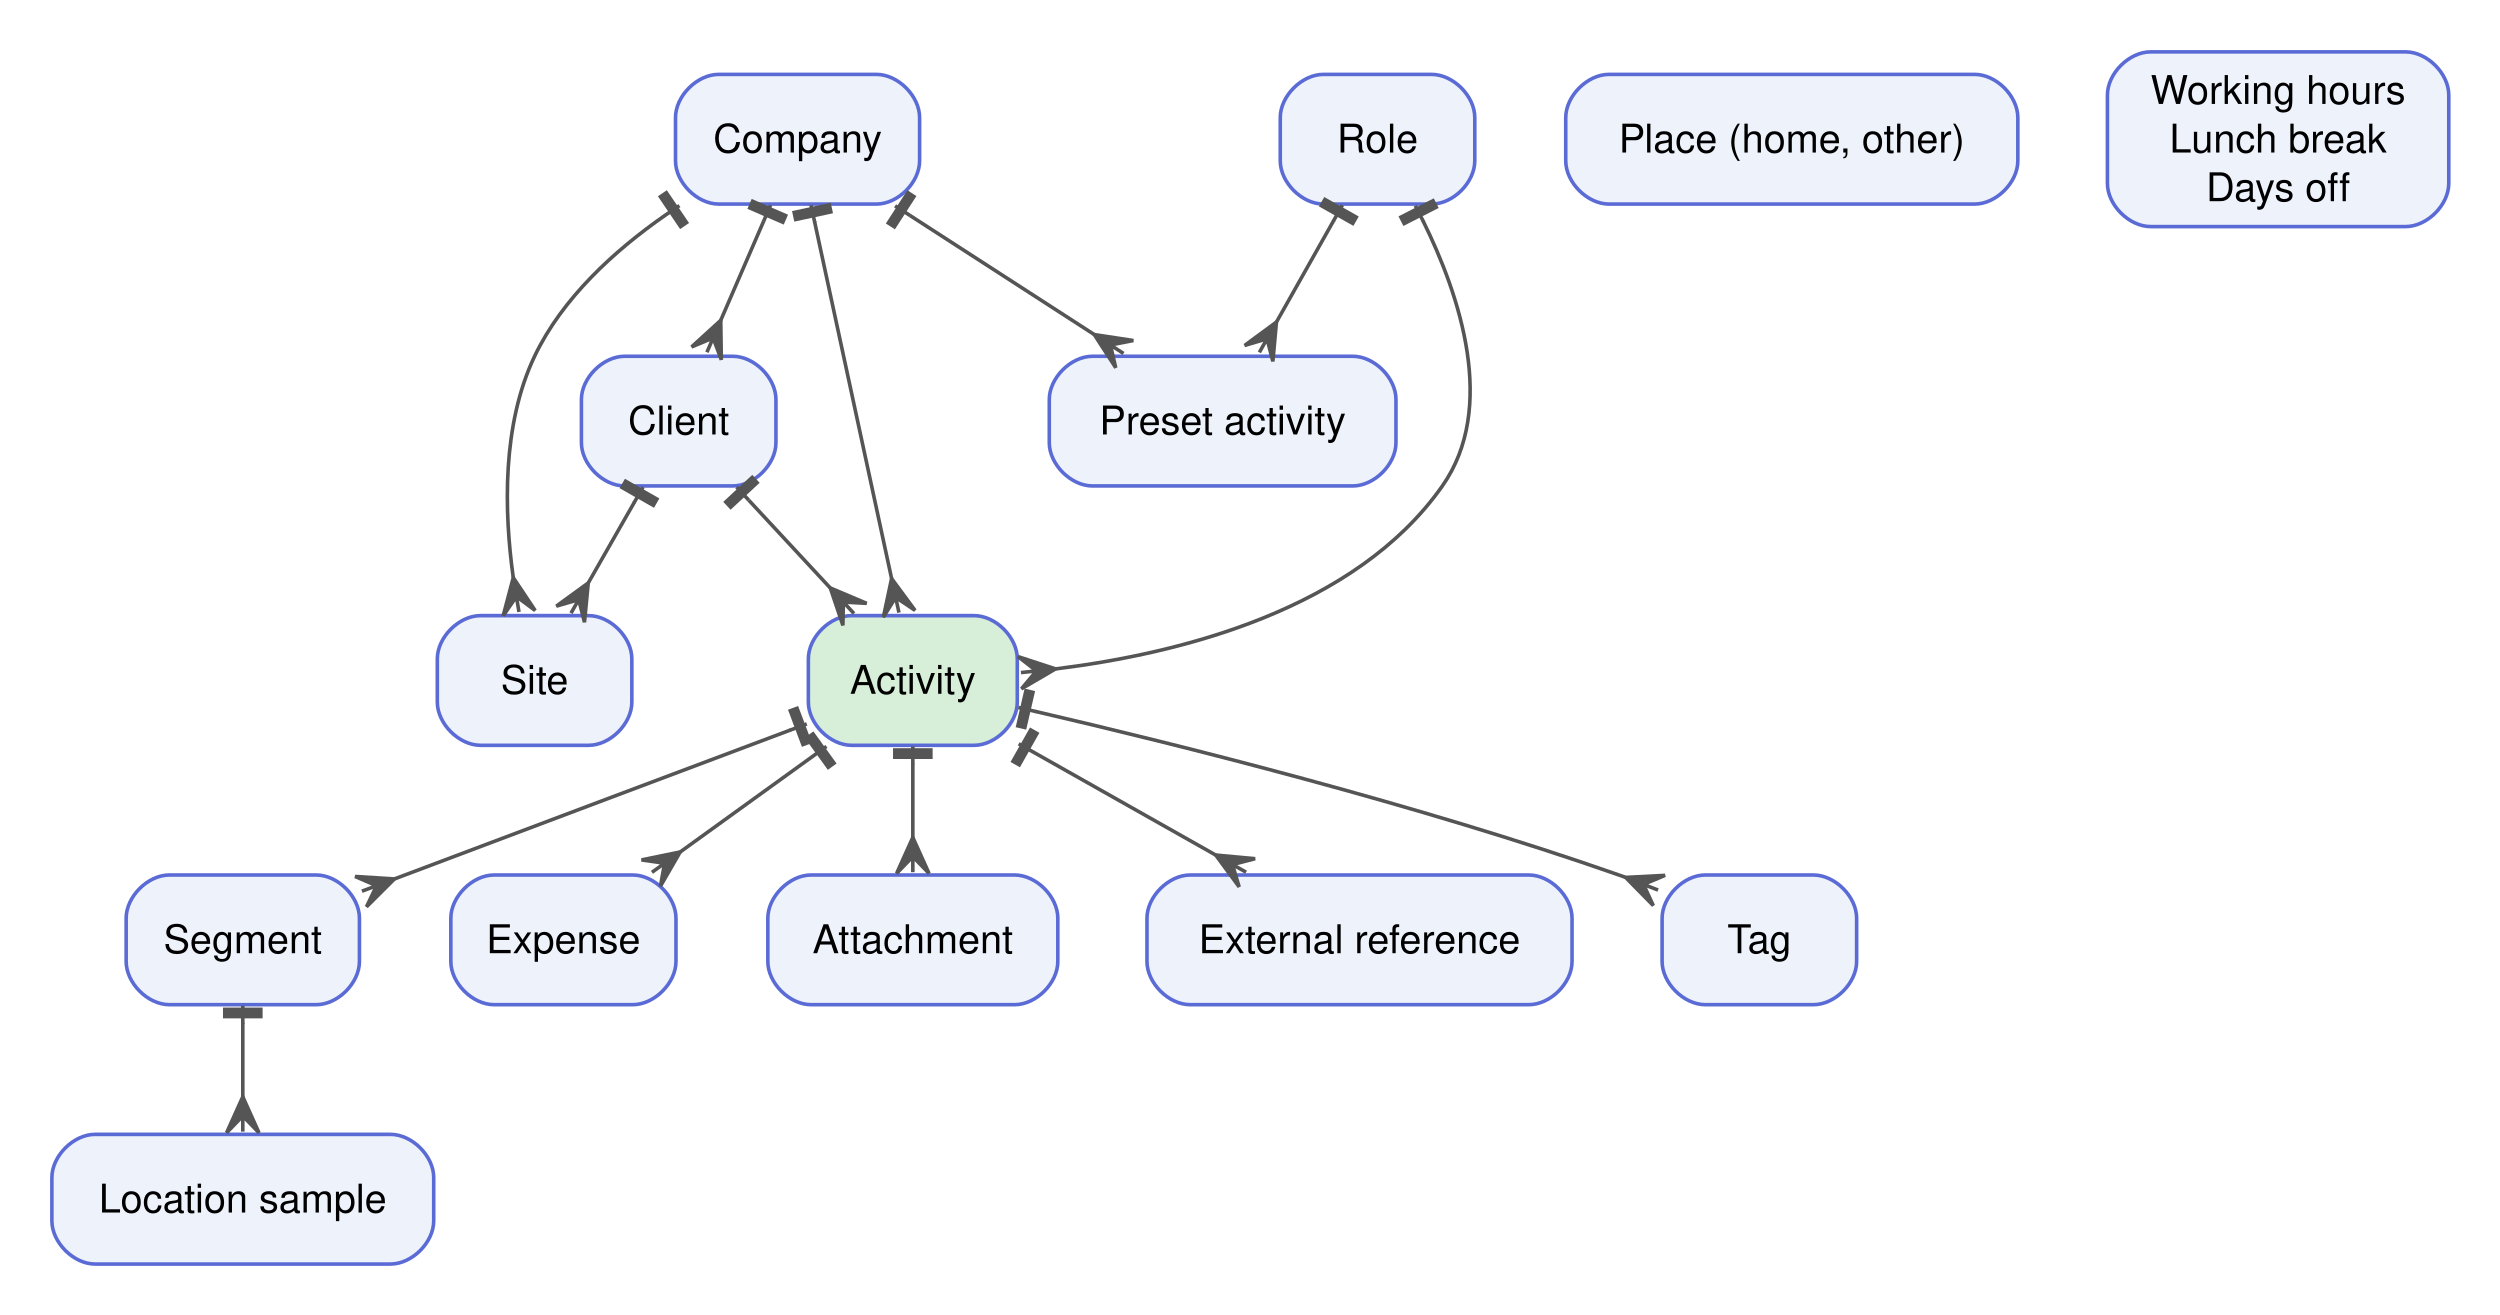
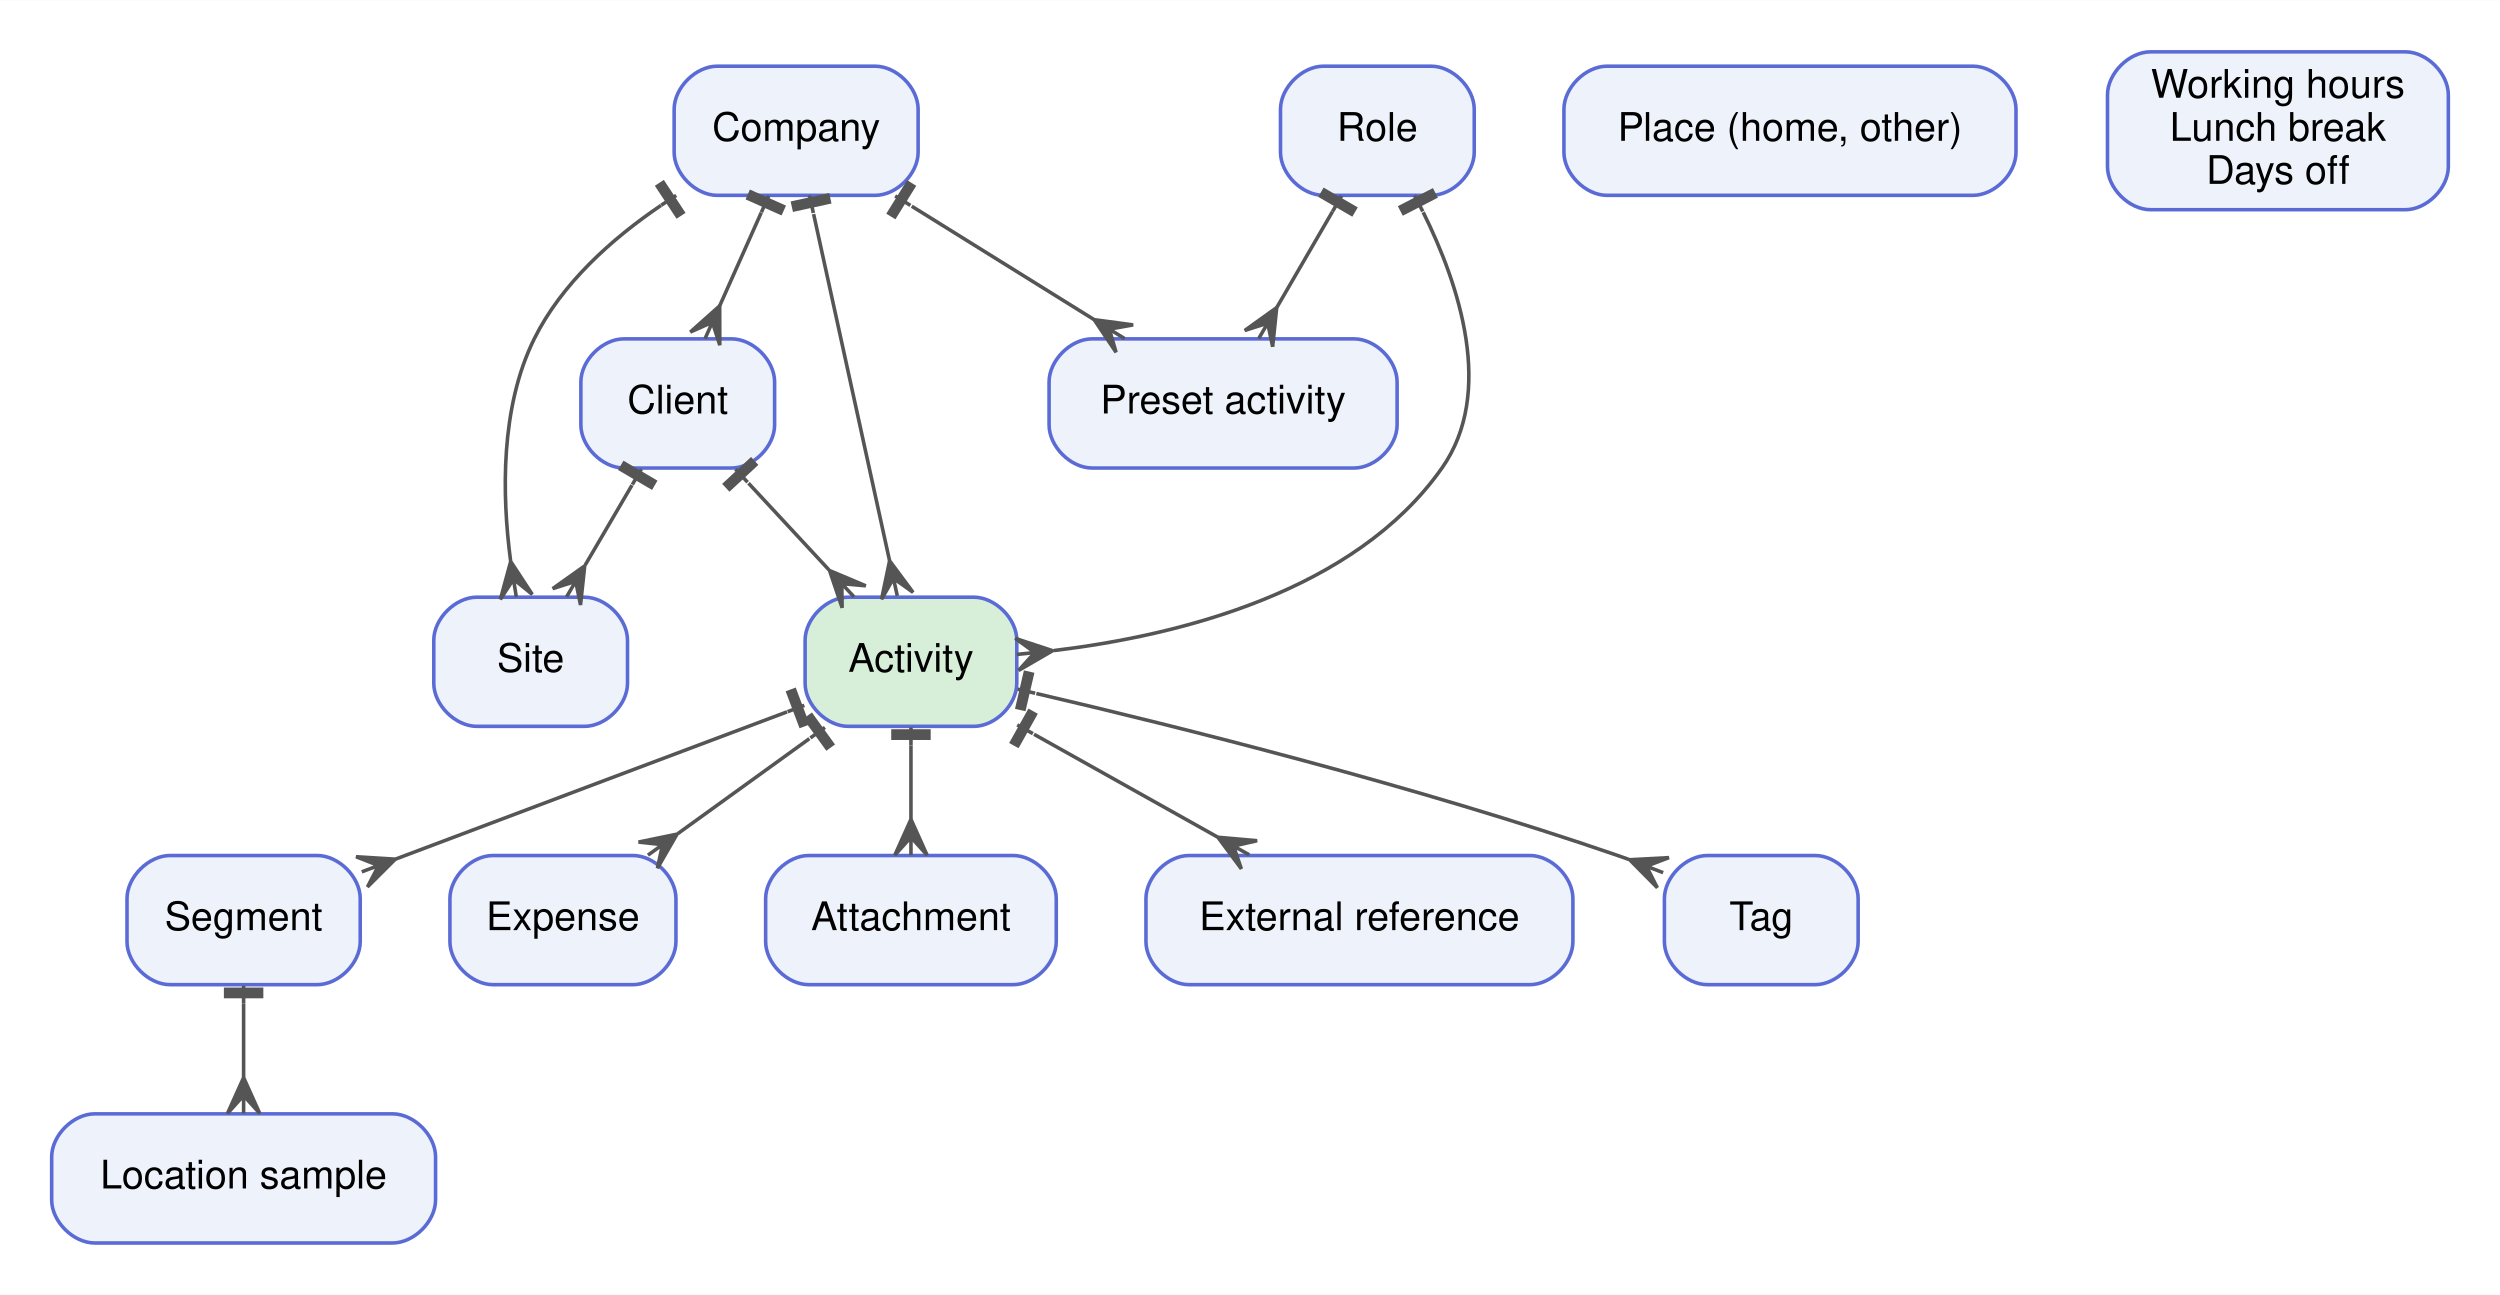
- <svg xmlns="http://www.w3.org/2000/svg" width="694pt" height="365pt" viewBox="0.00 0.00 694.00 365.00">
-   <g id="graph0" class="graph" transform="scale(1 1) rotate(0) translate(14.4 350.9)">
-     <polygon fill="white" stroke="none" points="-14.4,14.4 -14.4,-350.9 679.77,-350.9 679.77,14.4 -14.4,14.4" />
+ <svg xmlns="http://www.w3.org/2000/svg" width="697pt" height="361pt" viewBox="0.00 0.00 696.80 360.80">
+   <g id="graph0" class="graph" transform="scale(1 1) rotate(0) translate(14.4 346.4)">
+     <polygon fill="white" stroke="transparent" points="-14.4,14.4 -14.4,-346.4 682.4,-346.4 682.4,14.4 -14.4,14.4" />
    <g id="node1" class="node">
-       <path fill="#eef2fb" stroke="#5b6bd6" d="M228.88,-330.25C228.88,-330.25 185.12,-330.25 185.12,-330.25 179.12,-330.25 173.12,-324.25 173.12,-318.25 173.12,-318.25 173.12,-306.25 173.12,-306.25 173.12,-300.25 179.12,-294.25 185.12,-294.25 185.12,-294.25 228.88,-294.25 228.88,-294.25 234.88,-294.25 240.88,-300.25 240.88,-306.25 240.88,-306.25 240.88,-318.25 240.88,-318.25 240.88,-324.25 234.88,-330.25 228.88,-330.25" />
-       <text xml:space="preserve" text-anchor="middle" x="207" y="-308.55" font-family="Helvetica,sans-Serif" font-size="11.00">Company</text>
+       <path fill="#eef2fb" stroke="#5b6bd6" d="M229.5,-328C229.5,-328 185.5,-328 185.5,-328 179.5,-328 173.5,-322 173.5,-316 173.5,-316 173.5,-304 173.5,-304 173.5,-298 179.5,-292 185.5,-292 185.5,-292 229.5,-292 229.5,-292 235.5,-292 241.5,-298 241.5,-304 241.5,-304 241.5,-316 241.5,-316 241.5,-322 235.5,-328 229.5,-328" />
+       <text text-anchor="middle" x="207.5" y="-307.2" font-family="Helvetica,sans-Serif" font-size="11.00">Company</text>
    </g>
    <g id="node2" class="node">
-       <path fill="#eef2fb" stroke="#5b6bd6" d="M189,-252C189,-252 159,-252 159,-252 153,-252 147,-246 147,-240 147,-240 147,-228 147,-228 147,-222 153,-216 159,-216 159,-216 189,-216 189,-216 195,-216 201,-222 201,-228 201,-228 201,-240 201,-240 201,-246 195,-252 189,-252" />
-       <text xml:space="preserve" text-anchor="middle" x="174" y="-230.3" font-family="Helvetica,sans-Serif" font-size="11.00">Client</text>
+       <path fill="#eef2fb" stroke="#5b6bd6" d="M189.5,-252C189.5,-252 159.5,-252 159.5,-252 153.5,-252 147.5,-246 147.5,-240 147.5,-240 147.5,-228 147.5,-228 147.5,-222 153.5,-216 159.5,-216 159.5,-216 189.5,-216 189.5,-216 195.5,-216 201.5,-222 201.5,-228 201.5,-228 201.5,-240 201.5,-240 201.5,-246 195.5,-252 189.5,-252" />
+       <text text-anchor="middle" x="174.5" y="-231.2" font-family="Helvetica,sans-Serif" font-size="11.00">Client</text>
    </g>
    <g id="edge1" class="edge">
-       <path fill="none" stroke="#555555" d="M197.56,-289.43C193.83,-280.83 189.52,-270.86 185.61,-261.83" />
-       <polygon fill="#555555" stroke="#555555" points="203.7,-291.04 194.53,-295.02 193.73,-293.18 202.91,-289.21 203.7,-291.04" />
-       <polyline fill="none" stroke="#555555" points="199.51,-293.95 197.53,-289.36" />
-       <polygon fill="#555555" stroke="#555555" points="185.68,-261.98 185.84,-251.02 183.56,-257.09 181.84,-253.11 181.84,-253.11 181.84,-253.11 183.56,-257.09 177.58,-254.59 185.68,-261.98" />
+       <path fill="none" stroke="#555555" d="M197.77,-287.19C194.14,-279.04 189.98,-269.71 186.19,-261.21" />
+       <polygon fill="#555555" stroke="#555555" points="204.01,-288.89 194.87,-292.96 194.06,-291.13 203.19,-287.06 204.01,-288.89" />
+       <polyline fill="none" stroke="#555555" points="199.85,-291.84 197.81,-287.27 " />
+       <polygon fill="#555555" stroke="#555555" points="186.19,-261.2 186.22,-250.24 184.15,-256.64 182.11,-252.07 182.11,-252.07 182.11,-252.07 184.15,-256.64 178,-253.9 186.19,-261.2 186.19,-261.2" />
    </g>
    <g id="node3" class="node">
-       <path fill="#eef2fb" stroke="#5b6bd6" d="M149,-180C149,-180 119,-180 119,-180 113,-180 107,-174 107,-168 107,-168 107,-156 107,-156 107,-150 113,-144 119,-144 119,-144 149,-144 149,-144 155,-144 161,-150 161,-156 161,-156 161,-168 161,-168 161,-174 155,-180 149,-180" />
-       <text xml:space="preserve" text-anchor="middle" x="134" y="-158.3" font-family="Helvetica,sans-Serif" font-size="11.00">Site</text>
+       <path fill="#eef2fb" stroke="#5b6bd6" d="M148.5,-180C148.5,-180 118.5,-180 118.5,-180 112.5,-180 106.5,-174 106.5,-168 106.5,-168 106.5,-156 106.5,-156 106.5,-150 112.5,-144 118.5,-144 118.5,-144 148.5,-144 148.5,-144 154.5,-144 160.5,-150 160.5,-156 160.5,-156 160.5,-168 160.5,-168 160.5,-174 154.5,-180 148.5,-180" />
+       <text text-anchor="middle" x="133.5" y="-159.2" font-family="Helvetica,sans-Serif" font-size="11.00">Site</text>
    </g>
    <g id="edge2" class="edge">
-       <path fill="none" stroke="#555555" d="M170.27,-291.15C156.2,-281.35 141.7,-268.16 134,-252 124.93,-232.96 125.53,-208.94 128.07,-190.65" />
-       <polygon fill="#555555" stroke="#555555" points="176.19,-289.12 170.58,-297.4 168.93,-296.28 174.53,-288 176.19,-289.12" />
-       <polyline fill="none" stroke="#555555" points="174.21,-293.82 170.07,-291.02" />
-       <polygon fill="#555555" stroke="#555555" points="128.08,-190.55 134.16,-181.43 128.96,-185.29 129.67,-181.02 129.67,-181.02 129.67,-181.02 128.96,-185.29 125.28,-179.95 128.08,-190.55" />
+       <path fill="none" stroke="#555555" d="M169.83,-289.2C156.12,-279.89 142.13,-267.41 134.5,-252 125.05,-232.9 125.49,-208.54 127.91,-190.14" />
+       <polygon fill="#555555" stroke="#555555" points="175.98,-287.26 170.48,-295.62 168.81,-294.52 174.31,-286.17 175.98,-287.26" />
+       <polyline fill="none" stroke="#555555" points="174.07,-291.99 169.89,-289.24 " />
+       <polygon fill="#555555" stroke="#555555" points="127.94,-189.96 133.95,-180.78 128.72,-185.02 129.5,-180.08 129.5,-180.08 129.5,-180.08 128.72,-185.02 125.06,-179.38 127.94,-189.96 127.94,-189.96" />
    </g>
    <g id="node4" class="node">
-       <path fill="#d7efd9" stroke="#5b6bd6" d="M256,-180C256,-180 222,-180 222,-180 216,-180 210,-174 210,-168 210,-168 210,-156 210,-156 210,-150 216,-144 222,-144 222,-144 256,-144 256,-144 262,-144 268,-150 268,-156 268,-156 268,-168 268,-168 268,-174 262,-180 256,-180" />
-       <text xml:space="preserve" text-anchor="middle" x="239" y="-158.3" font-family="Helvetica,sans-Serif" font-size="11.00">Activity</text>
+       <path fill="#d7efd9" stroke="#5b6bd6" d="M257,-180C257,-180 222,-180 222,-180 216,-180 210,-174 210,-168 210,-168 210,-156 210,-156 210,-150 216,-144 222,-144 222,-144 257,-144 257,-144 263,-144 269,-150 269,-156 269,-156 269,-168 269,-168 269,-174 263,-180 257,-180" />
+       <text text-anchor="middle" x="239.5" y="-159.2" font-family="Helvetica,sans-Serif" font-size="11.00">Activity</text>
    </g>
    <g id="edge4" class="edge">
-       <path fill="none" stroke="#555555" d="M211.72,-289.39C217.4,-263.06 226.95,-218.83 233.11,-190.29" />
-       <polygon fill="#555555" stroke="#555555" points="215.83,-294.03 206.06,-291.92 206.48,-289.97 216.25,-292.08 215.83,-294.03" />
-       <polyline fill="none" stroke="#555555" points="210.73,-293.95 211.79,-289.07" />
-       <polygon fill="#555555" stroke="#555555" points="233.11,-190.29 239.62,-181.46 234.24,-185.07 235.15,-180.84 235.15,-180.84 235.15,-180.84 234.24,-185.07 230.82,-179.56 233.11,-190.29" />
+       <path fill="none" stroke="#555555" d="M212.37,-286.78C218.04,-260.89 227.42,-218.13 233.52,-190.26" />
+       <polygon fill="#555555" stroke="#555555" points="216.33,-292.06 206.56,-289.92 206.99,-287.97 216.76,-290.11 216.33,-292.06" />
+       <polyline fill="none" stroke="#555555" points="211.23,-291.97 212.3,-287.08 " />
+       <polygon fill="#555555" stroke="#555555" points="233.55,-190.15 240.09,-181.34 234.62,-185.26 235.69,-180.38 235.69,-180.38 235.69,-180.38 234.62,-185.26 231.3,-179.41 233.55,-190.15 233.55,-190.15" />
    </g>
    <g id="node11" class="node">
-       <path fill="#eef2fb" stroke="#5b6bd6" d="M361.12,-252C361.12,-252 288.88,-252 288.88,-252 282.88,-252 276.88,-246 276.88,-240 276.88,-240 276.88,-228 276.88,-228 276.88,-222 282.88,-216 288.88,-216 288.88,-216 361.12,-216 361.12,-216 367.12,-216 373.12,-222 373.12,-228 373.12,-228 373.12,-240 373.12,-240 373.12,-246 367.12,-252 361.12,-252" />
-       <text xml:space="preserve" text-anchor="middle" x="325" y="-230.3" font-family="Helvetica,sans-Serif" font-size="11.00">Preset activity</text>
+       <path fill="#eef2fb" stroke="#5b6bd6" d="M363,-252C363,-252 290,-252 290,-252 284,-252 278,-246 278,-240 278,-240 278,-228 278,-228 278,-222 284,-216 290,-216 290,-216 363,-216 363,-216 369,-216 375,-222 375,-228 375,-228 375,-240 375,-240 375,-246 369,-252 363,-252" />
+       <text text-anchor="middle" x="326.5" y="-231.2" font-family="Helvetica,sans-Serif" font-size="11.00">Preset activity</text>
    </g>
    <g id="edge14" class="edge">
-       <path fill="none" stroke="#555555" d="M238.21,-291.08C253.92,-280.93 273.04,-268.57 289.33,-258.05" />
-       <polygon fill="#555555" stroke="#555555" points="237.63,-297.41 232.2,-289.01 233.88,-287.93 239.31,-296.33 237.63,-297.41" />
-       <polyline fill="none" stroke="#555555" points="234.07,-293.76 238.27,-291.04" />
-       <polygon fill="#555555" stroke="#555555" points="289.37,-258.02 300.22,-256.37 293.85,-255.13 297.49,-252.77 297.49,-252.77 297.49,-252.77 293.85,-255.13 295.33,-248.81 289.37,-258.02" />
+       <path fill="none" stroke="#555555" d="M239.72,-288.97C255.38,-279.23 274.25,-267.49 290.4,-257.45" />
+       <polygon fill="#555555" stroke="#555555" points="238.59,-295.55 233.31,-287.06 235.01,-286.01 240.29,-294.5 238.59,-295.55" />
+       <polyline fill="none" stroke="#555555" points="235.1,-291.84 239.35,-289.2 " />
+       <polygon fill="#555555" stroke="#555555" points="290.56,-257.35 301.43,-255.89 294.8,-254.71 299.05,-252.07 299.05,-252.07 299.05,-252.07 294.8,-254.71 296.67,-248.25 290.56,-257.35 290.56,-257.35" />
    </g>
    <g id="edge3" class="edge">
-       <path fill="none" stroke="#555555" d="M161.71,-211.5C157.66,-204.41 153.11,-196.44 148.89,-189.05" />
-       <polygon fill="#555555" stroke="#555555" points="167.96,-212.35 159.27,-217.31 158.28,-215.57 166.97,-210.61 167.96,-212.35" />
-       <polyline fill="none" stroke="#555555" points="164.11,-215.7 161.63,-211.36" />
-       <polygon fill="#555555" stroke="#555555" points="148.9,-189.08 147.85,-178.16 146.25,-184.45 144.11,-180.69 144.11,-180.69 144.11,-180.69 146.25,-184.45 140.03,-182.63 148.9,-189.08" />
+       <path fill="none" stroke="#555555" d="M161.75,-211.23C157.62,-204.18 153,-196.29 148.71,-188.97" />
+       <polygon fill="#555555" stroke="#555555" points="168.17,-212.31 159.55,-217.36 158.53,-215.64 167.16,-210.58 168.17,-212.31" />
+       <polyline fill="none" stroke="#555555" points="164.37,-215.7 161.84,-211.38 " />
+       <polygon fill="#555555" stroke="#555555" points="148.57,-188.73 147.4,-177.83 146.05,-184.42 143.52,-180.1 143.52,-180.1 143.52,-180.1 146.05,-184.42 139.64,-182.38 148.57,-188.73 148.57,-188.73" />
    </g>
    <g id="edge5" class="edge">
-       <path fill="none" stroke="#555555" d="M193.47,-212.03C200.57,-204.39 208.67,-195.67 216.04,-187.72" />
-       <polygon fill="#555555" stroke="#555555" points="194.41,-218.37 187.08,-211.56 188.44,-210.1 195.77,-216.9 194.41,-218.37" />
-       <polyline fill="none" stroke="#555555" points="190.07,-215.7 193.47,-212.03" />
-       <polygon fill="#555555" stroke="#555555" points="216.09,-187.68 226.19,-183.41 219.72,-183.77 222.66,-180.59 222.66,-180.59 222.66,-180.59 219.72,-183.77 219.59,-177.29 216.09,-187.68" />
+       <path fill="none" stroke="#555555" d="M194.22,-211.77C201.28,-204.16 209.3,-195.52 216.61,-187.65" />
+       <polygon fill="#555555" stroke="#555555" points="194.91,-218.37 187.58,-211.56 188.94,-210.1 196.27,-216.9 194.91,-218.37" />
+       <polyline fill="none" stroke="#555555" points="190.57,-215.7 193.97,-212.03 " />
+       <polygon fill="#555555" stroke="#555555" points="216.81,-187.43 226.91,-183.17 220.22,-183.77 223.62,-180.1 223.62,-180.1 223.62,-180.1 220.22,-183.77 220.32,-177.04 216.81,-187.43 216.81,-187.43" />
    </g>
    <g id="node5" class="node">
-       <path fill="#eef2fb" stroke="#5b6bd6" d="M73.38,-108C73.38,-108 32.62,-108 32.62,-108 26.62,-108 20.62,-102 20.62,-96 20.62,-96 20.62,-84 20.62,-84 20.62,-78 26.62,-72 32.62,-72 32.62,-72 73.38,-72 73.38,-72 79.38,-72 85.38,-78 85.38,-84 85.38,-84 85.38,-96 85.38,-96 85.38,-102 79.38,-108 73.38,-108" />
-       <text xml:space="preserve" text-anchor="middle" x="53" y="-86.3" font-family="Helvetica,sans-Serif" font-size="11.00">Segment</text>
+       <path fill="#eef2fb" stroke="#5b6bd6" d="M74,-108C74,-108 33,-108 33,-108 27,-108 21,-102 21,-96 21,-96 21,-84 21,-84 21,-78 27,-72 33,-72 33,-72 74,-72 74,-72 80,-72 86,-78 86,-84 86,-84 86,-96 86,-96 86,-102 80,-108 74,-108" />
+       <text text-anchor="middle" x="53.5" y="-87.2" font-family="Helvetica,sans-Serif" font-size="11.00">Segment</text>
    </g>
    <g id="edge6" class="edge">
-       <path fill="none" stroke="#555555" d="M205.09,-148.27C176.53,-137.55 134.59,-121.79 98,-108 96.98,-107.62 95.96,-107.23 94.92,-106.84" />
-       <polygon fill="#555555" stroke="#555555" points="210.38,-144.92 206.86,-154.28 204.99,-153.58 208.51,-144.21 210.38,-144.92" />
-       <polyline fill="none" stroke="#555555" points="209.56,-149.95 204.88,-148.19" />
-       <polygon fill="#555555" stroke="#555555" points="95.11,-106.91 87.34,-99.17 90.12,-105.03 86.07,-103.5 86.07,-103.5 86.07,-103.5 90.12,-105.03 84.17,-107.59 95.11,-106.91" />
+       <path fill="none" stroke="#555555" d="M204.97,-148.04C176.42,-137.32 134.82,-121.69 98.5,-108 97.65,-107.68 96.78,-107.35 95.91,-107.02" />
+       <polygon fill="#555555" stroke="#555555" points="210.61,-144.81 207.09,-154.18 205.22,-153.47 208.74,-144.11 210.61,-144.81" />
+       <polyline fill="none" stroke="#555555" points="209.79,-149.85 205.11,-148.09 " />
+       <polygon fill="#555555" stroke="#555555" points="95.79,-106.98 88.02,-99.24 91.11,-105.21 86.43,-103.45 86.43,-103.45 86.43,-103.45 91.11,-105.21 84.84,-107.66 95.79,-106.98 95.79,-106.98" />
    </g>
    <g id="node6" class="node">
-       <path fill="#eef2fb" stroke="#5b6bd6" d="M161.25,-108C161.25,-108 122.75,-108 122.75,-108 116.75,-108 110.75,-102 110.75,-96 110.75,-96 110.75,-84 110.75,-84 110.75,-78 116.75,-72 122.75,-72 122.75,-72 161.25,-72 161.25,-72 167.25,-72 173.25,-78 173.25,-84 173.25,-84 173.25,-96 173.25,-96 173.25,-102 167.25,-108 161.25,-108" />
-       <text xml:space="preserve" text-anchor="middle" x="142" y="-86.3" font-family="Helvetica,sans-Serif" font-size="11.00">Expense</text>
+       <path fill="#eef2fb" stroke="#5b6bd6" d="M162,-108C162,-108 123,-108 123,-108 117,-108 111,-102 111,-96 111,-96 111,-84 111,-84 111,-78 117,-72 123,-72 123,-72 162,-72 162,-72 168,-72 174,-78 174,-84 174,-84 174,-96 174,-96 174,-102 168,-108 162,-108" />
+       <text text-anchor="middle" x="142.5" y="-87.2" font-family="Helvetica,sans-Serif" font-size="11.00">Expense</text>
    </g>
    <g id="edge8" class="edge">
-       <path fill="none" stroke="#555555" d="M211.09,-140.86C199.62,-132.58 186.28,-122.95 174.39,-114.37" />
-       <polygon fill="#555555" stroke="#555555" points="217.14,-139.06 211.29,-147.17 209.66,-146 215.52,-137.89 217.14,-139.06" />
-       <polyline fill="none" stroke="#555555" points="215.02,-143.7 210.97,-140.77" />
-       <polygon fill="#555555" stroke="#555555" points="174.42,-114.39 168.94,-104.89 170.09,-111.27 166.58,-108.74 166.58,-108.74 166.58,-108.74 170.09,-111.27 163.68,-112.19 174.42,-114.39" />
+       <path fill="none" stroke="#555555" d="M211.19,-140.57C199.7,-132.27 186.36,-122.65 174.52,-114.1" />
+       <polygon fill="#555555" stroke="#555555" points="217.64,-139.06 211.79,-147.17 210.16,-146 216.02,-137.89 217.64,-139.06" />
+       <polyline fill="none" stroke="#555555" points="215.52,-143.7 211.47,-140.77 " />
+       <polygon fill="#555555" stroke="#555555" points="174.31,-113.96 168.84,-104.46 170.26,-111.03 166.2,-108.1 166.2,-108.1 166.2,-108.1 170.26,-111.03 163.57,-111.75 174.31,-113.96 174.31,-113.96" />
    </g>
    <g id="node7" class="node">
-       <path fill="#eef2fb" stroke="#5b6bd6" d="M267.25,-108C267.25,-108 210.75,-108 210.75,-108 204.75,-108 198.75,-102 198.75,-96 198.75,-96 198.75,-84 198.75,-84 198.75,-78 204.75,-72 210.75,-72 210.75,-72 267.25,-72 267.25,-72 273.25,-72 279.25,-78 279.25,-84 279.25,-84 279.25,-96 279.25,-96 279.25,-102 273.25,-108 267.25,-108" />
-       <text xml:space="preserve" text-anchor="middle" x="239" y="-86.3" font-family="Helvetica,sans-Serif" font-size="11.00">Attachment</text>
+       <path fill="#eef2fb" stroke="#5b6bd6" d="M268,-108C268,-108 211,-108 211,-108 205,-108 199,-102 199,-96 199,-96 199,-84 199,-84 199,-78 205,-72 211,-72 211,-72 268,-72 268,-72 274,-72 280,-78 280,-84 280,-84 280,-96 280,-96 280,-102 274,-108 268,-108" />
+       <text text-anchor="middle" x="239.5" y="-87.2" font-family="Helvetica,sans-Serif" font-size="11.00">Attachment</text>
    </g>
    <g id="edge9" class="edge">
-       <path fill="none" stroke="#555555" d="M239,-138.95C239,-132.42 239,-125.17 239,-118.34" />
-       <polygon fill="#555555" stroke="#555555" points="244,-142.7 234,-142.7 234,-140.7 244,-140.7 244,-142.7" />
-       <polyline fill="none" stroke="#555555" points="239,-143.7 239,-138.7" />
-       <polygon fill="#555555" stroke="#555555" points="239,-118.44 243.5,-108.44 239,-113.1 239,-108.77 239,-108.77 239,-108.77 239,-113.1 234.5,-108.44 239,-118.44" />
+       <path fill="none" stroke="#555555" d="M239.5,-138.68C239.5,-132.18 239.5,-125.01 239.5,-118.25" />
+       <polygon fill="#555555" stroke="#555555" points="244.5,-142.7 234.5,-142.7 234.5,-140.7 244.5,-140.7 244.5,-142.7" />
+       <polyline fill="none" stroke="#555555" points="239.5,-143.7 239.5,-138.7 " />
+       <polygon fill="#555555" stroke="#555555" points="239.5,-118.1 244,-108.1 239.5,-113.1 239.5,-108.1 239.5,-108.1 239.5,-108.1 239.5,-113.1 235,-108.1 239.5,-118.1 239.5,-118.1" />
    </g>
    <g id="node8" class="node">
-       <path fill="#eef2fb" stroke="#5b6bd6" d="M410,-108C410,-108 316,-108 316,-108 310,-108 304,-102 304,-96 304,-96 304,-84 304,-84 304,-78 310,-72 316,-72 316,-72 410,-72 410,-72 416,-72 422,-78 422,-84 422,-84 422,-96 422,-96 422,-102 416,-108 410,-108" />
-       <text xml:space="preserve" text-anchor="middle" x="363" y="-86.3" font-family="Helvetica,sans-Serif" font-size="11.00">External reference</text>
+       <path fill="#eef2fb" stroke="#5b6bd6" d="M412,-108C412,-108 317,-108 317,-108 311,-108 305,-102 305,-96 305,-96 305,-84 305,-84 305,-78 311,-72 317,-72 317,-72 412,-72 412,-72 418,-72 424,-78 424,-84 424,-84 424,-96 424,-96 424,-102 418,-108 412,-108" />
+       <text text-anchor="middle" x="364.5" y="-87.2" font-family="Helvetica,sans-Serif" font-size="11.00">External reference</text>
    </g>
    <g id="edge10" class="edge">
-       <path fill="none" stroke="#555555" d="M272.52,-142.08C288.17,-133.24 306.92,-122.66 323.28,-113.42" />
-       <polygon fill="#555555" stroke="#555555" points="271.72,-148.27 266.8,-139.57 268.54,-138.58 273.46,-147.29 271.72,-148.27" />
-       <polyline fill="none" stroke="#555555" points="268.39,-144.41 272.74,-141.95" />
-       <polygon fill="#555555" stroke="#555555" points="323.09,-113.53 334.02,-112.53 327.74,-110.9 331.51,-108.78 331.51,-108.78 331.51,-108.78 327.74,-110.9 329.59,-104.69 323.09,-113.53" />
+       <path fill="none" stroke="#555555" d="M273.8,-141.79C289.63,-132.93 308.51,-122.35 324.94,-113.15" />
+       <polygon fill="#555555" stroke="#555555" points="272.44,-148.28 267.55,-139.56 269.3,-138.58 274.18,-147.31 272.44,-148.28" />
+       <polyline fill="none" stroke="#555555" points="269.12,-144.41 273.49,-141.97 " />
+       <polygon fill="#555555" stroke="#555555" points="325.06,-113.09 335.98,-112.13 329.42,-110.64 333.78,-108.2 333.78,-108.2 333.78,-108.2 329.42,-110.64 331.59,-104.27 325.06,-113.09 325.06,-113.09" />
    </g>
    <g id="node9" class="node">
-       <path fill="#eef2fb" stroke="#5b6bd6" d="M489,-108C489,-108 459,-108 459,-108 453,-108 447,-102 447,-96 447,-96 447,-84 447,-84 447,-78 453,-72 459,-72 459,-72 489,-72 489,-72 495,-72 501,-78 501,-84 501,-84 501,-96 501,-96 501,-102 495,-108 489,-108" />
-       <text xml:space="preserve" text-anchor="middle" x="474" y="-86.3" font-family="Helvetica,sans-Serif" font-size="11.00">Tag</text>
+       <path fill="#eef2fb" stroke="#5b6bd6" d="M491.5,-108C491.5,-108 461.5,-108 461.5,-108 455.5,-108 449.5,-102 449.5,-96 449.5,-96 449.5,-84 449.5,-84 449.5,-78 455.5,-72 461.5,-72 461.5,-72 491.5,-72 491.5,-72 497.5,-72 503.5,-78 503.5,-84 503.5,-84 503.5,-96 503.5,-96 503.5,-102 497.5,-108 491.5,-108" />
+       <text text-anchor="middle" x="476.5" y="-87.2" font-family="Helvetica,sans-Serif" font-size="11.00">Tag</text>
    </g>
    <g id="edge11" class="edge">
-       <path fill="none" stroke="#555555" d="M272.97,-153.42C312.43,-144.25 379.23,-127.58 435,-108 435.59,-107.79 436.18,-107.58 436.77,-107.37" />
-       <polygon fill="#555555" stroke="#555555" points="270.4,-159.15 268.15,-149.4 270.1,-148.95 272.35,-158.69 270.4,-159.15" />
-       <polyline fill="none" stroke="#555555" points="268.3,-154.5 273.17,-153.37" />
-       <polygon fill="#555555" stroke="#555555" points="436.87,-107.33 447.82,-107.9 441.84,-105.39 445.88,-103.82 445.88,-103.82 445.88,-103.82 441.84,-105.39 444.56,-99.51 436.87,-107.33" />
+       <path fill="none" stroke="#555555" d="M274.44,-153.15C314.17,-143.88 380.75,-127.24 436.5,-108 437.53,-107.64 438.58,-107.27 439.63,-106.89" />
+       <polygon fill="#555555" stroke="#555555" points="271.36,-159 269.1,-149.26 271.05,-148.81 273.31,-158.55 271.36,-159" />
+       <polyline fill="none" stroke="#555555" points="269.26,-154.36 274.13,-153.23 " />
+       <polygon fill="#555555" stroke="#555555" points="439.82,-106.82 450.77,-107.41 444.49,-105.02 449.15,-103.22 449.15,-103.22 449.15,-103.22 444.49,-105.02 447.53,-99.02 439.82,-106.82 439.82,-106.82" />
    </g>
    <g id="node12" class="node">
-       <path fill="#eef2fb" stroke="#5b6bd6" d="M94,-36C94,-36 12,-36 12,-36 6,-36 0,-30 0,-24 0,-24 0,-12 0,-12 0,-6 6,0 12,0 12,0 94,0 94,0 100,0 106,-6 106,-12 106,-12 106,-24 106,-24 106,-30 100,-36 94,-36" />
-       <text xml:space="preserve" text-anchor="middle" x="53" y="-14.3" font-family="Helvetica,sans-Serif" font-size="11.00">Location sample</text>
+       <path fill="#eef2fb" stroke="#5b6bd6" d="M95,-36C95,-36 12,-36 12,-36 6,-36 0,-30 0,-24 0,-24 0,-12 0,-12 0,-6 6,0 12,0 12,0 95,0 95,0 101,0 107,-6 107,-12 107,-12 107,-24 107,-24 107,-30 101,-36 95,-36" />
+       <text text-anchor="middle" x="53.5" y="-15.2" font-family="Helvetica,sans-Serif" font-size="11.00">Location sample</text>
    </g>
    <g id="edge7" class="edge">
-       <path fill="none" stroke="#555555" d="M53,-66.95C53,-60.42 53,-53.17 53,-46.34" />
-       <polygon fill="#555555" stroke="#555555" points="58,-70.7 48,-70.7 48,-68.7 58,-68.7 58,-70.7" />
-       <polyline fill="none" stroke="#555555" points="53,-71.7 53,-66.7" />
-       <polygon fill="#555555" stroke="#555555" points="53,-46.44 57.5,-36.44 53,-41.1 53,-36.77 53,-36.77 53,-36.77 53,-41.1 48.5,-36.44 53,-46.44" />
+       <path fill="none" stroke="#555555" d="M53.5,-66.68C53.5,-60.18 53.5,-53.01 53.5,-46.25" />
+       <polygon fill="#555555" stroke="#555555" points="58.5,-70.7 48.5,-70.7 48.5,-68.7 58.5,-68.7 58.5,-70.7" />
+       <polyline fill="none" stroke="#555555" points="53.5,-71.7 53.5,-66.7 " />
+       <polygon fill="#555555" stroke="#555555" points="53.5,-46.1 58,-36.1 53.5,-41.1 53.5,-36.1 53.5,-36.1 53.5,-36.1 53.5,-41.1 49,-36.1 53.5,-46.1 53.5,-46.1" />
    </g>
    <g id="node10" class="node">
-       <path fill="#eef2fb" stroke="#5b6bd6" d="M383,-330.25C383,-330.25 353,-330.25 353,-330.25 347,-330.25 341,-324.25 341,-318.25 341,-318.25 341,-306.25 341,-306.25 341,-300.25 347,-294.25 353,-294.25 353,-294.25 383,-294.25 383,-294.25 389,-294.25 395,-300.25 395,-306.25 395,-306.25 395,-318.25 395,-318.25 395,-324.25 389,-330.25 383,-330.25" />
-       <text xml:space="preserve" text-anchor="middle" x="368" y="-308.55" font-family="Helvetica,sans-Serif" font-size="11.00">Role</text>
+       <path fill="#eef2fb" stroke="#5b6bd6" d="M384.5,-328C384.5,-328 354.5,-328 354.5,-328 348.5,-328 342.5,-322 342.5,-316 342.5,-316 342.5,-304 342.5,-304 342.5,-298 348.5,-292 354.5,-292 354.5,-292 384.5,-292 384.5,-292 390.5,-292 396.5,-298 396.5,-304 396.5,-304 396.5,-316 396.5,-316 396.5,-322 390.5,-328 384.5,-328" />
+       <text text-anchor="middle" x="369.5" y="-307.2" font-family="Helvetica,sans-Serif" font-size="11.00">Role</text>
    </g>
    <g id="edge12" class="edge">
-       <path fill="none" stroke="#555555" d="M380.66,-289.54C390.87,-268.85 401.26,-237.73 386,-216 361.9,-181.7 313.34,-169.5 278.63,-165.21" />
-       <polygon fill="#555555" stroke="#555555" points="383.4,-295.17 374.49,-290.62 375.4,-288.84 384.31,-293.39 383.4,-295.17" />
-       <polyline fill="none" stroke="#555555" points="378.49,-293.79 380.76,-289.33" />
-       <polygon fill="#555555" stroke="#555555" points="278.62,-165.21 269.15,-159.68 273.31,-164.65 269.01,-164.19 269.01,-164.19 269.01,-164.19 273.31,-164.65 268.2,-168.63 278.62,-165.21" />
+       <path fill="none" stroke="#555555" d="M382.27,-287.29C392.3,-267.1 402.31,-237.04 387.5,-216 363.22,-181.52 314.33,-169.35 279.39,-165.13" />
+       <polygon fill="#555555" stroke="#555555" points="384.77,-293.35 375.88,-288.77 376.8,-286.99 385.69,-291.57 384.77,-293.35" />
+       <polyline fill="none" stroke="#555555" points="379.87,-291.95 382.16,-287.51 " />
+       <polygon fill="#555555" stroke="#555555" points="278.98,-165.08 269.5,-159.58 274.01,-164.57 269.03,-164.05 269.03,-164.05 269.03,-164.05 274.01,-164.57 268.57,-168.53 278.98,-165.08 278.98,-165.08" />
    </g>
    <g id="edge13" class="edge">
-       <path fill="none" stroke="#555555" d="M355.87,-289.74C350.89,-280.91 345.08,-270.61 339.85,-261.33" />
-       <polygon fill="#555555" stroke="#555555" points="362.11,-290.62 353.4,-295.53 352.41,-293.79 361.12,-288.88 362.11,-290.62" />
-       <polyline fill="none" stroke="#555555" points="358.24,-293.95 355.79,-289.59" />
-       <polygon fill="#555555" stroke="#555555" points="339.94,-261.5 338.95,-250.58 337.32,-256.85 335.2,-253.08 335.2,-253.08 335.2,-253.08 337.32,-256.85 331.11,-255 339.94,-261.5" />
+       <path fill="none" stroke="#555555" d="M357,-287.49C352.14,-279.12 346.53,-269.47 341.46,-260.74" />
+       <polygon fill="#555555" stroke="#555555" points="363.35,-288.46 354.7,-293.48 353.7,-291.76 362.34,-286.73 363.35,-288.46" />
+       <polyline fill="none" stroke="#555555" points="359.53,-291.84 357.01,-287.51 " />
+       <polygon fill="#555555" stroke="#555555" points="341.44,-260.72 340.31,-249.81 338.93,-256.39 336.42,-252.07 336.42,-252.07 336.42,-252.07 338.93,-256.39 332.53,-254.33 341.44,-260.72 341.44,-260.72" />
    </g>
    <g id="node13" class="node">
-       <path fill="#eef2fb" stroke="#5b6bd6" d="M533.75,-330.25C533.75,-330.25 432.25,-330.25 432.25,-330.25 426.25,-330.25 420.25,-324.25 420.25,-318.25 420.25,-318.25 420.25,-306.25 420.25,-306.25 420.25,-300.25 426.25,-294.25 432.25,-294.25 432.25,-294.25 533.75,-294.25 533.75,-294.25 539.75,-294.25 545.75,-300.25 545.75,-306.25 545.75,-306.25 545.75,-318.25 545.75,-318.25 545.75,-324.25 539.75,-330.25 533.75,-330.25" />
-       <text xml:space="preserve" text-anchor="middle" x="483" y="-308.55" font-family="Helvetica,sans-Serif" font-size="11.00">Place (home, other)</text>
+       <path fill="#eef2fb" stroke="#5b6bd6" d="M535.5,-328C535.5,-328 433.5,-328 433.5,-328 427.5,-328 421.5,-322 421.5,-316 421.5,-316 421.5,-304 421.5,-304 421.5,-298 427.5,-292 433.5,-292 433.5,-292 535.5,-292 535.5,-292 541.5,-292 547.5,-298 547.5,-304 547.5,-304 547.5,-316 547.5,-316 547.5,-322 541.5,-328 535.5,-328" />
+       <text text-anchor="middle" x="484.5" y="-307.2" font-family="Helvetica,sans-Serif" font-size="11.00">Place (home, other)</text>
    </g>
    <g id="node14" class="node">
-       <path fill="#eef2fb" stroke="#5b6bd6" d="M653.38,-336.5C653.38,-336.5 582.62,-336.5 582.62,-336.5 576.62,-336.5 570.62,-330.5 570.62,-324.5 570.62,-324.5 570.62,-300 570.62,-300 570.62,-294 576.62,-288 582.62,-288 582.62,-288 653.38,-288 653.38,-288 659.38,-288 665.38,-294 665.38,-300 665.38,-300 665.38,-324.5 665.38,-324.5 665.38,-330.5 659.38,-336.5 653.38,-336.5" />
-       <text xml:space="preserve" text-anchor="middle" x="618" y="-322.05" font-family="Helvetica,sans-Serif" font-size="11.00">Working hours</text>
-       <text xml:space="preserve" text-anchor="middle" x="618" y="-308.55" font-family="Helvetica,sans-Serif" font-size="11.00">Lunch break</text>
-       <text xml:space="preserve" text-anchor="middle" x="618" y="-295.05" font-family="Helvetica,sans-Serif" font-size="11.00">Days off</text>
+       <path fill="#eef2fb" stroke="#5b6bd6" d="M656,-332C656,-332 585,-332 585,-332 579,-332 573,-326 573,-320 573,-320 573,-300 573,-300 573,-294 579,-288 585,-288 585,-288 656,-288 656,-288 662,-288 668,-294 668,-300 668,-300 668,-320 668,-320 668,-326 662,-332 656,-332" />
+       <text text-anchor="middle" x="620.5" y="-319.2" font-family="Helvetica,sans-Serif" font-size="11.00">Working hours</text>
+       <text text-anchor="middle" x="620.5" y="-307.2" font-family="Helvetica,sans-Serif" font-size="11.00">Lunch break</text>
+       <text text-anchor="middle" x="620.5" y="-295.2" font-family="Helvetica,sans-Serif" font-size="11.00">Days off</text>
    </g>
  </g>
</svg>
